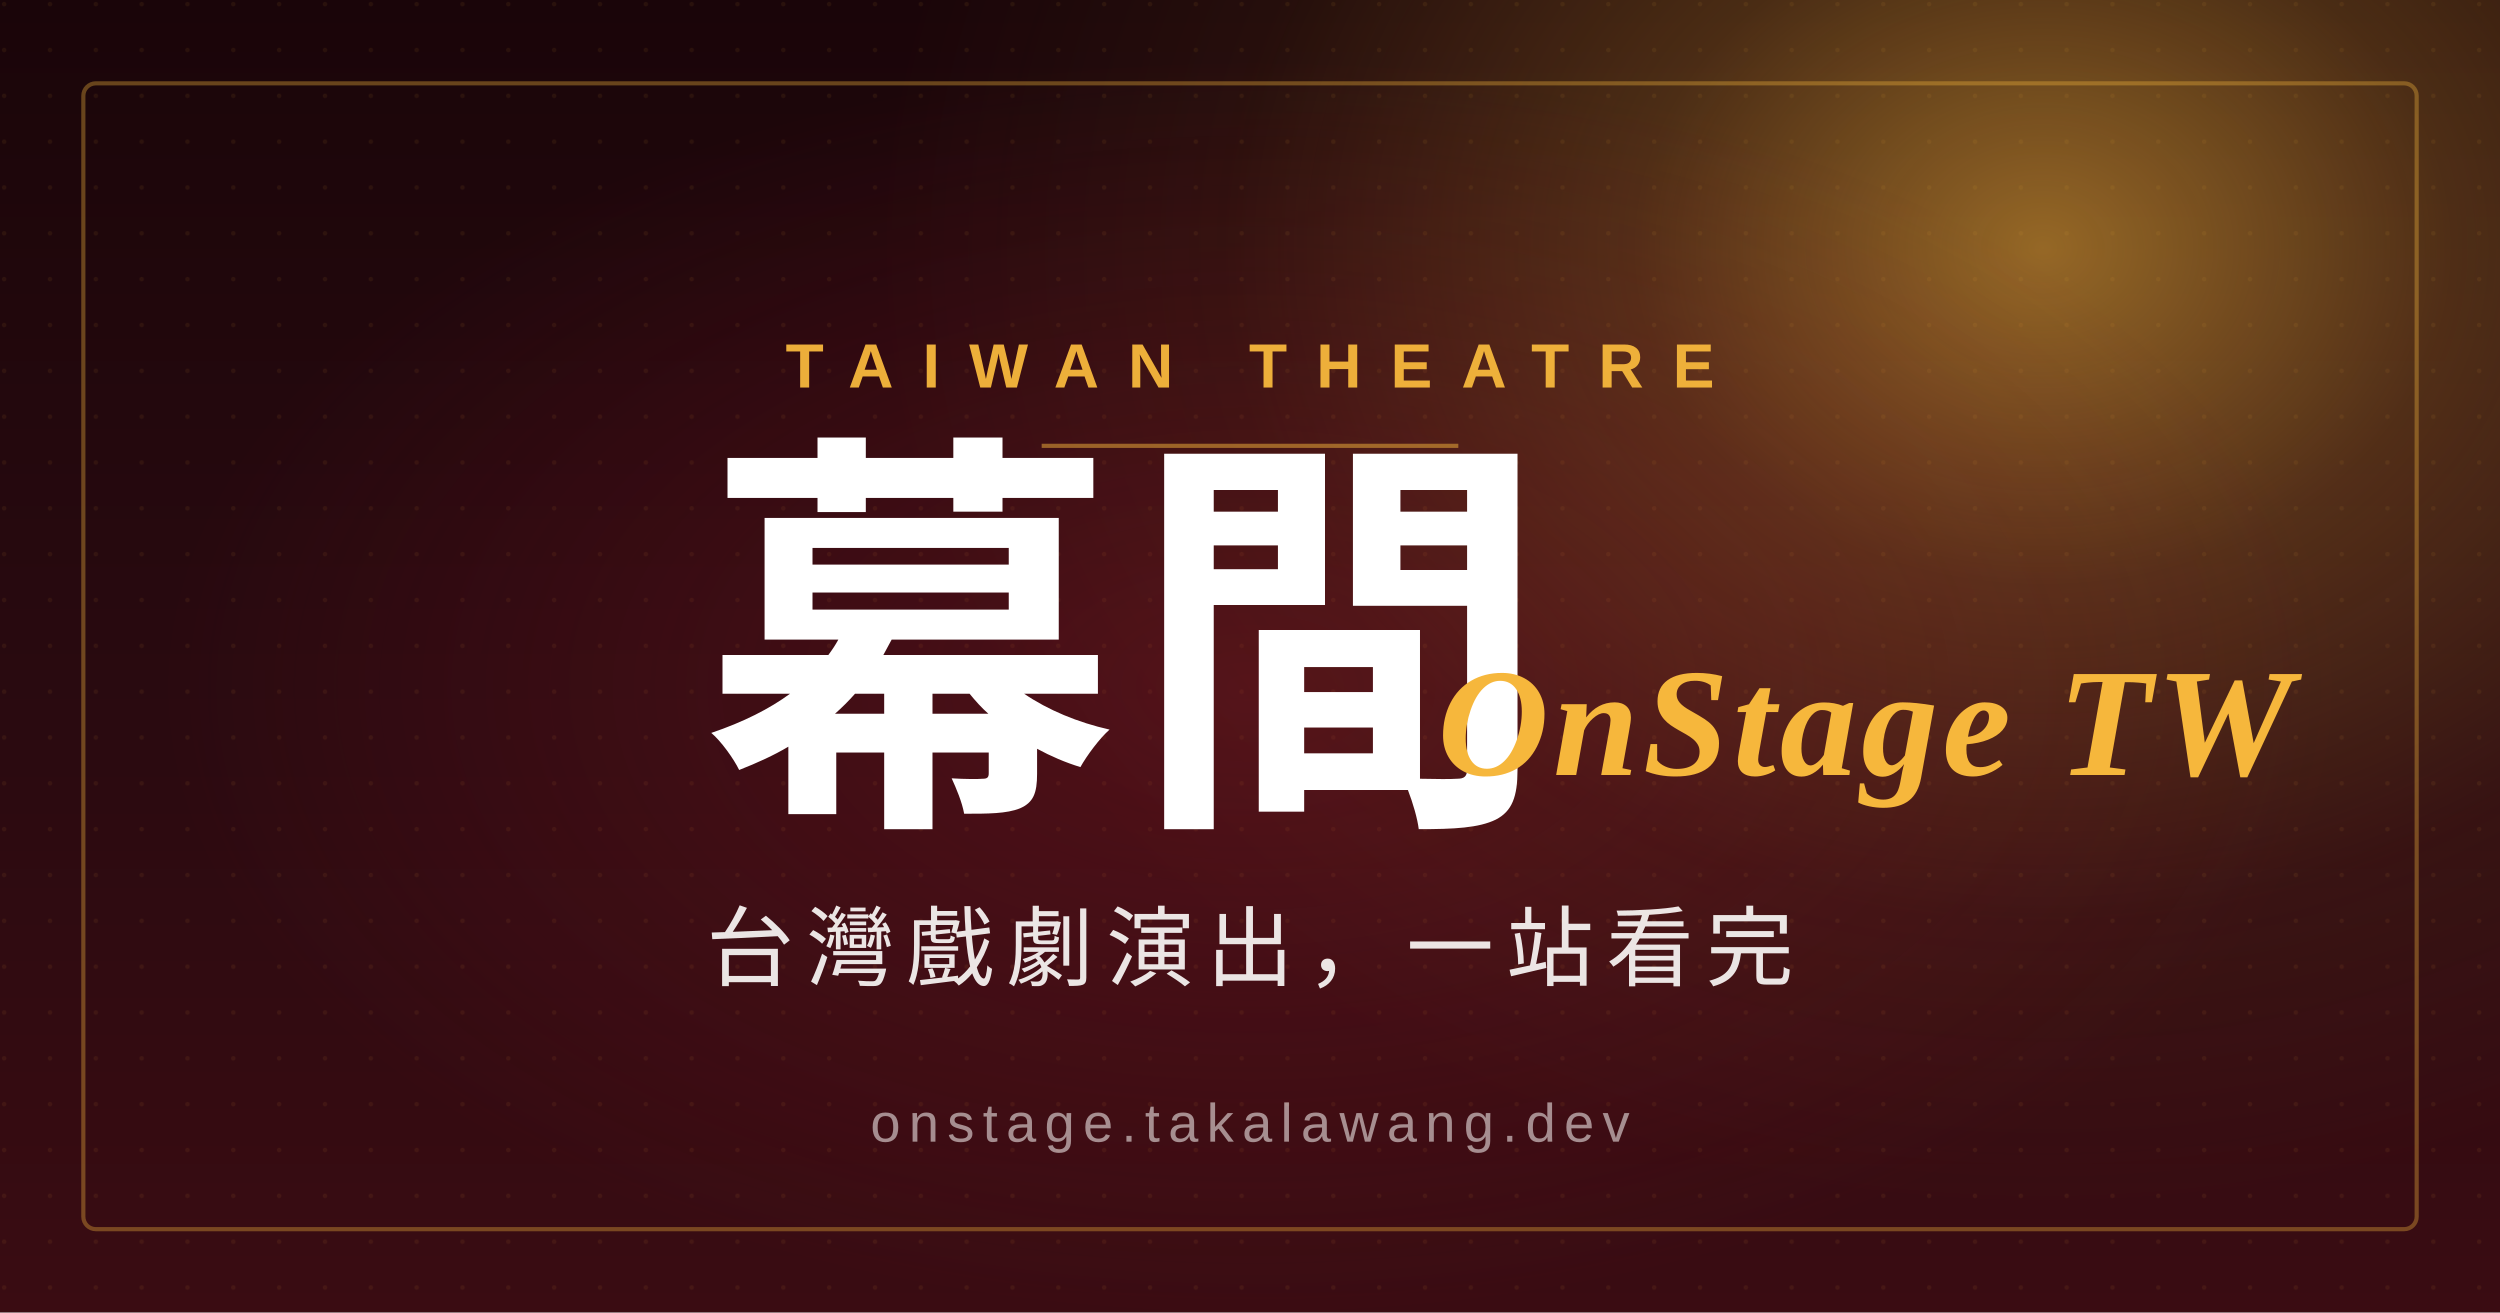
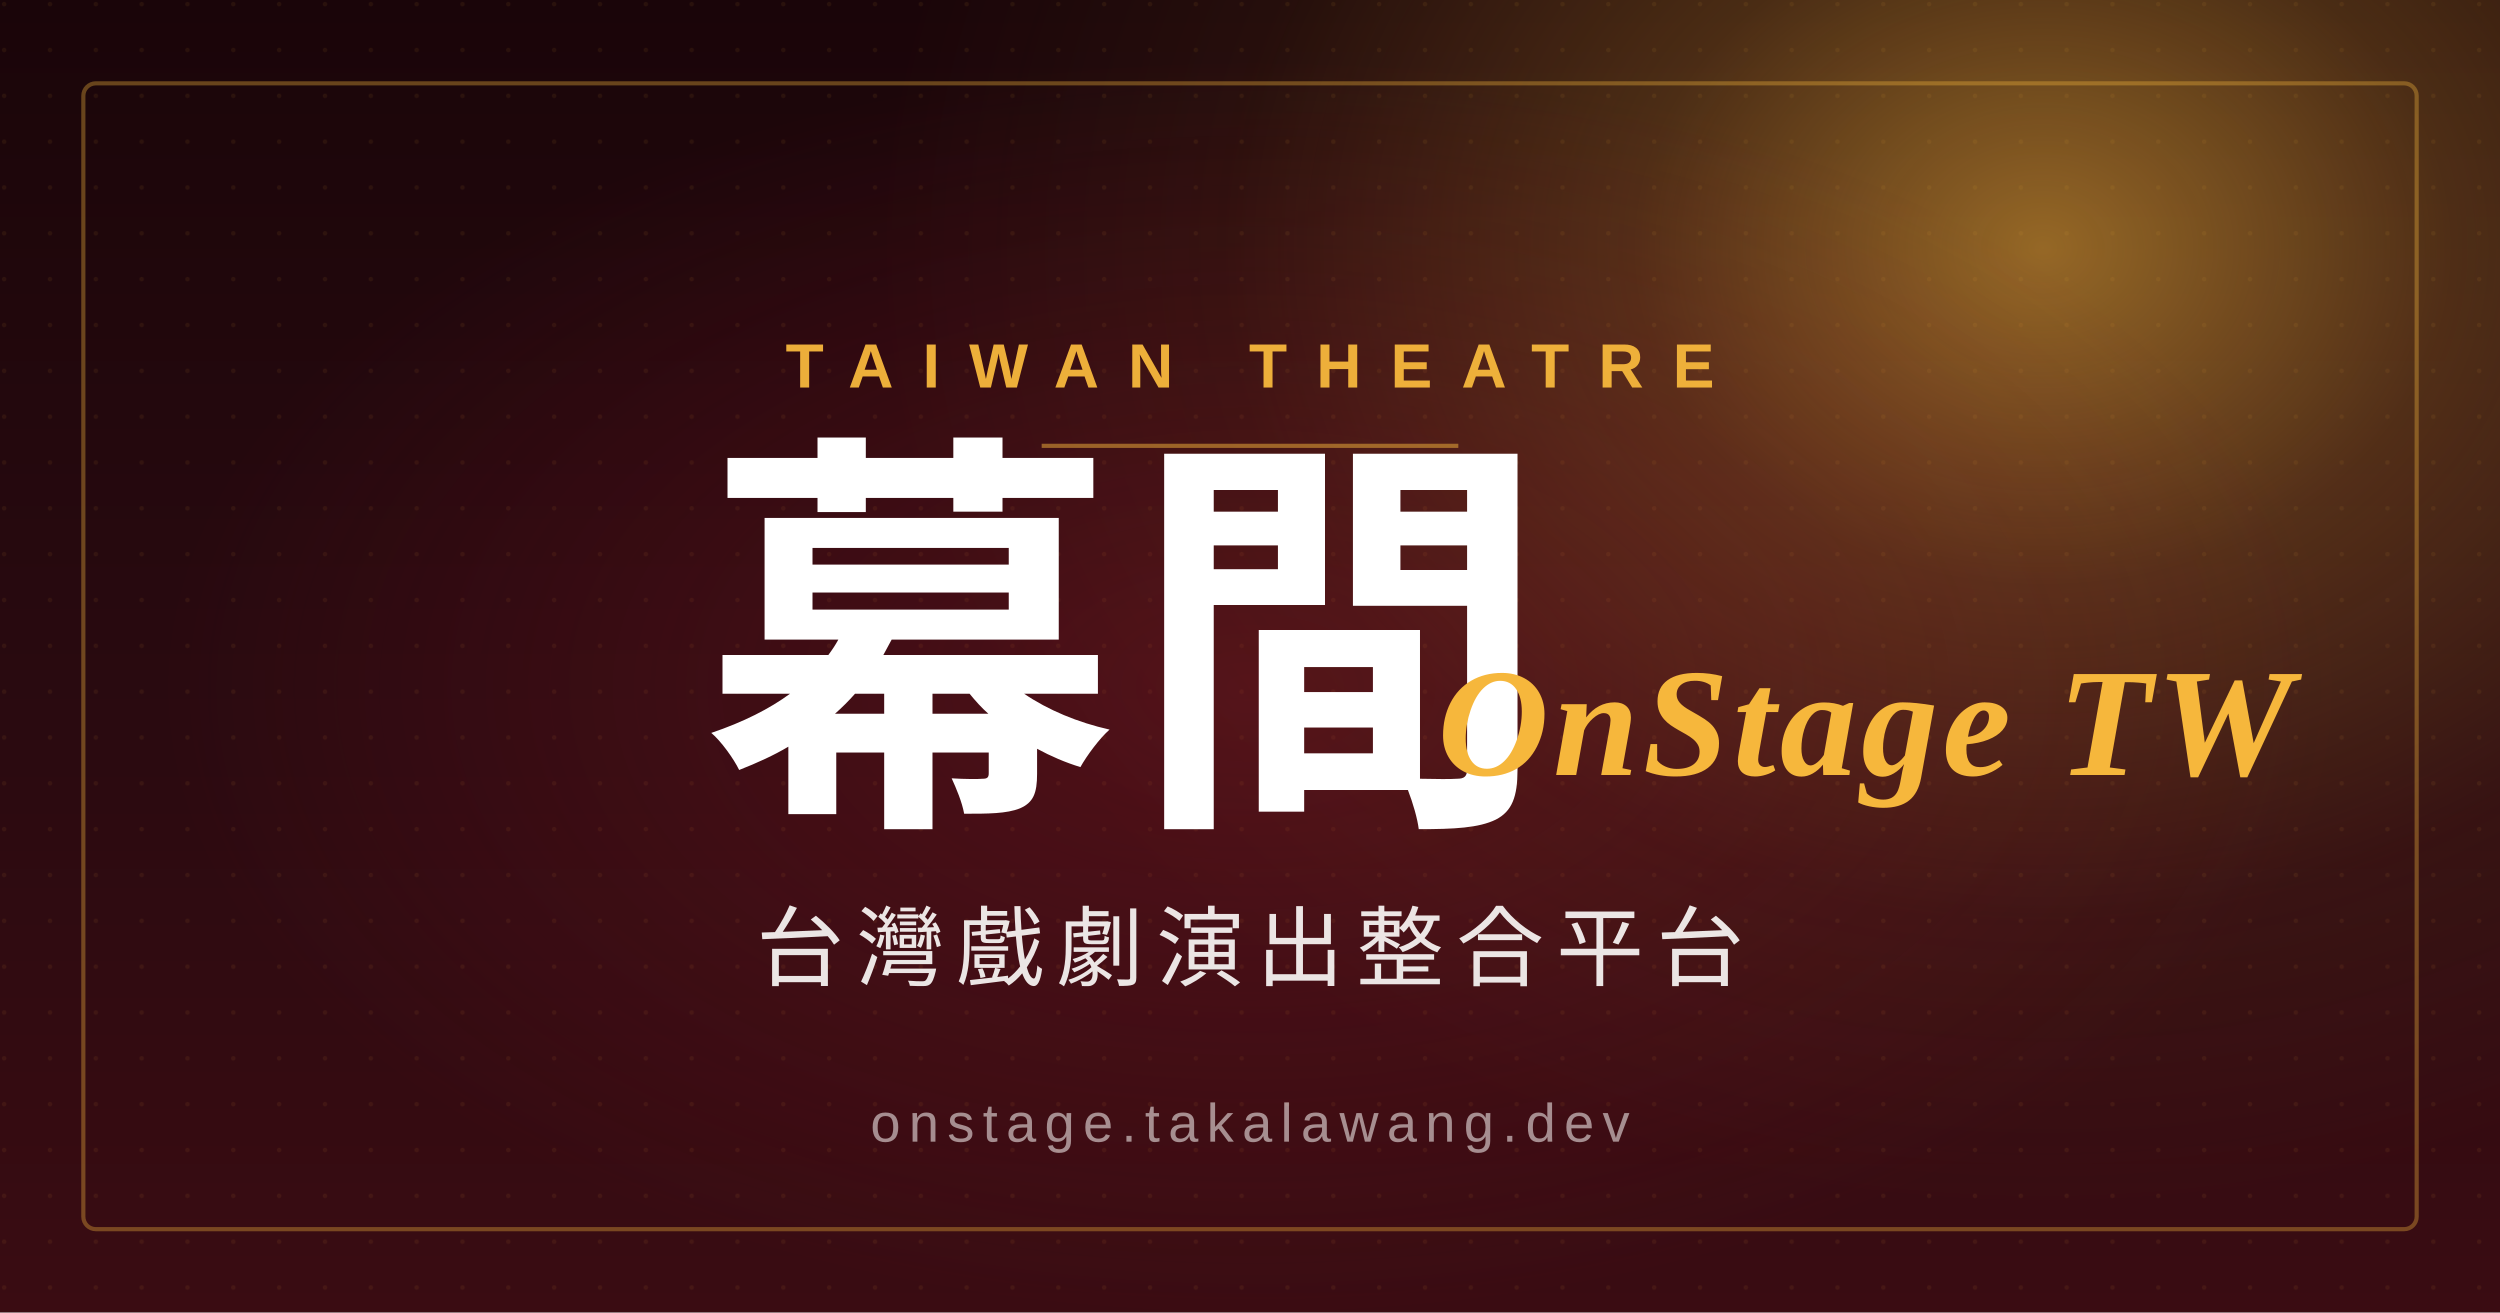
- <svg xmlns="http://www.w3.org/2000/svg" width="1200" height="630" viewBox="0 0 1200 630" role="img" aria-label="幕間 OnStage TW — 台灣戲劇演出，一站看完">
+ <svg xmlns="http://www.w3.org/2000/svg" width="1200" height="630" viewBox="0 0 1200 630" role="img" aria-label="幕間 OnStage TW — 台灣戲劇演出整合平台">
  <defs>
    <linearGradient id="bg" x1="0" y1="0" x2="0" y2="1">
      <stop offset="0%" stop-color="#1a0509" />
      <stop offset="55%" stop-color="#2a0a10" />
      <stop offset="100%" stop-color="#3a0c12" />
    </linearGradient>
    <radialGradient id="spot" cx="50%" cy="50%" r="50%">
      <stop offset="0%" stop-color="#f6b73c" stop-opacity="0.55" />
      <stop offset="35%" stop-color="#f6b73c" stop-opacity="0.22" />
      <stop offset="70%" stop-color="#f6b73c" stop-opacity="0.05" />
      <stop offset="100%" stop-color="#f6b73c" stop-opacity="0" />
    </radialGradient>
    <radialGradient id="centerGlow" cx="50%" cy="50%" r="50%">
      <stop offset="0%" stop-color="#ac1f2c" stop-opacity="0.30" />
      <stop offset="100%" stop-color="#ac1f2c" stop-opacity="0" />
    </radialGradient>
    <pattern id="dots" width="22" height="22" patternUnits="userSpaceOnUse" patternTransform="rotate(0)">
      <circle cx="2" cy="2" r="1.1" fill="#f6b73c" fill-opacity="0.07" />
    </pattern>
  </defs>
  <rect width="1200" height="630" fill="url(#bg)" />
  <rect width="1200" height="630" fill="url(#dots)" />
  <ellipse cx="980" cy="120" rx="560" ry="460" fill="url(#spot)" />
  <ellipse cx="600" cy="330" rx="520" ry="300" fill="url(#centerGlow)" />
  <rect x="40" y="40" width="1120" height="550" fill="none" stroke="#f6b73c" stroke-opacity="0.35" stroke-width="2" rx="6" />
  <text x="600" y="186" text-anchor="middle" font-family="'Noto Sans TC', 'Helvetica Neue', Arial, sans-serif" font-size="30" font-weight="700" letter-spacing="14" fill="#f6b73c" fill-opacity="0.95">TAIWAN THEATRE</text>
  <line x1="500" y1="214" x2="700" y2="214" stroke="#f6b73c" stroke-opacity="0.5" stroke-width="2" />
  <g>
    <text x="540" y="380" text-anchor="middle" font-family="'Noto Serif TC', 'Songti TC', Georgia, serif" font-size="200" font-weight="900" fill="#ffffff" letter-spacing="6">幕間</text>
    <text x="690" y="372" text-anchor="start" font-family="Georgia, 'Times New Roman', serif" font-style="italic" font-size="74" font-weight="700" fill="#f6b73c" letter-spacing="2">OnStage TW</text>
  </g>
-   <text x="600" y="470" text-anchor="middle" font-family="'Noto Sans TC', 'Helvetica Neue', Arial, sans-serif" font-size="42" font-weight="500" letter-spacing="6" fill="#faf7f5" fill-opacity="0.92">台灣戲劇演出，一站看完</text>
+   <text x="600" y="470" text-anchor="middle" font-family="'Noto Sans TC', 'Helvetica Neue', Arial, sans-serif" font-size="42" font-weight="500" letter-spacing="6" fill="#faf7f5" fill-opacity="0.92">台灣戲劇演出整合平台</text>
  <text x="600" y="548" text-anchor="middle" font-family="'Noto Sans TC', 'Helvetica Neue', Arial, sans-serif" font-size="26" font-weight="400" letter-spacing="4" fill="#faf7f5" fill-opacity="0.55">onstage.takalawang.dev</text>
</svg>
